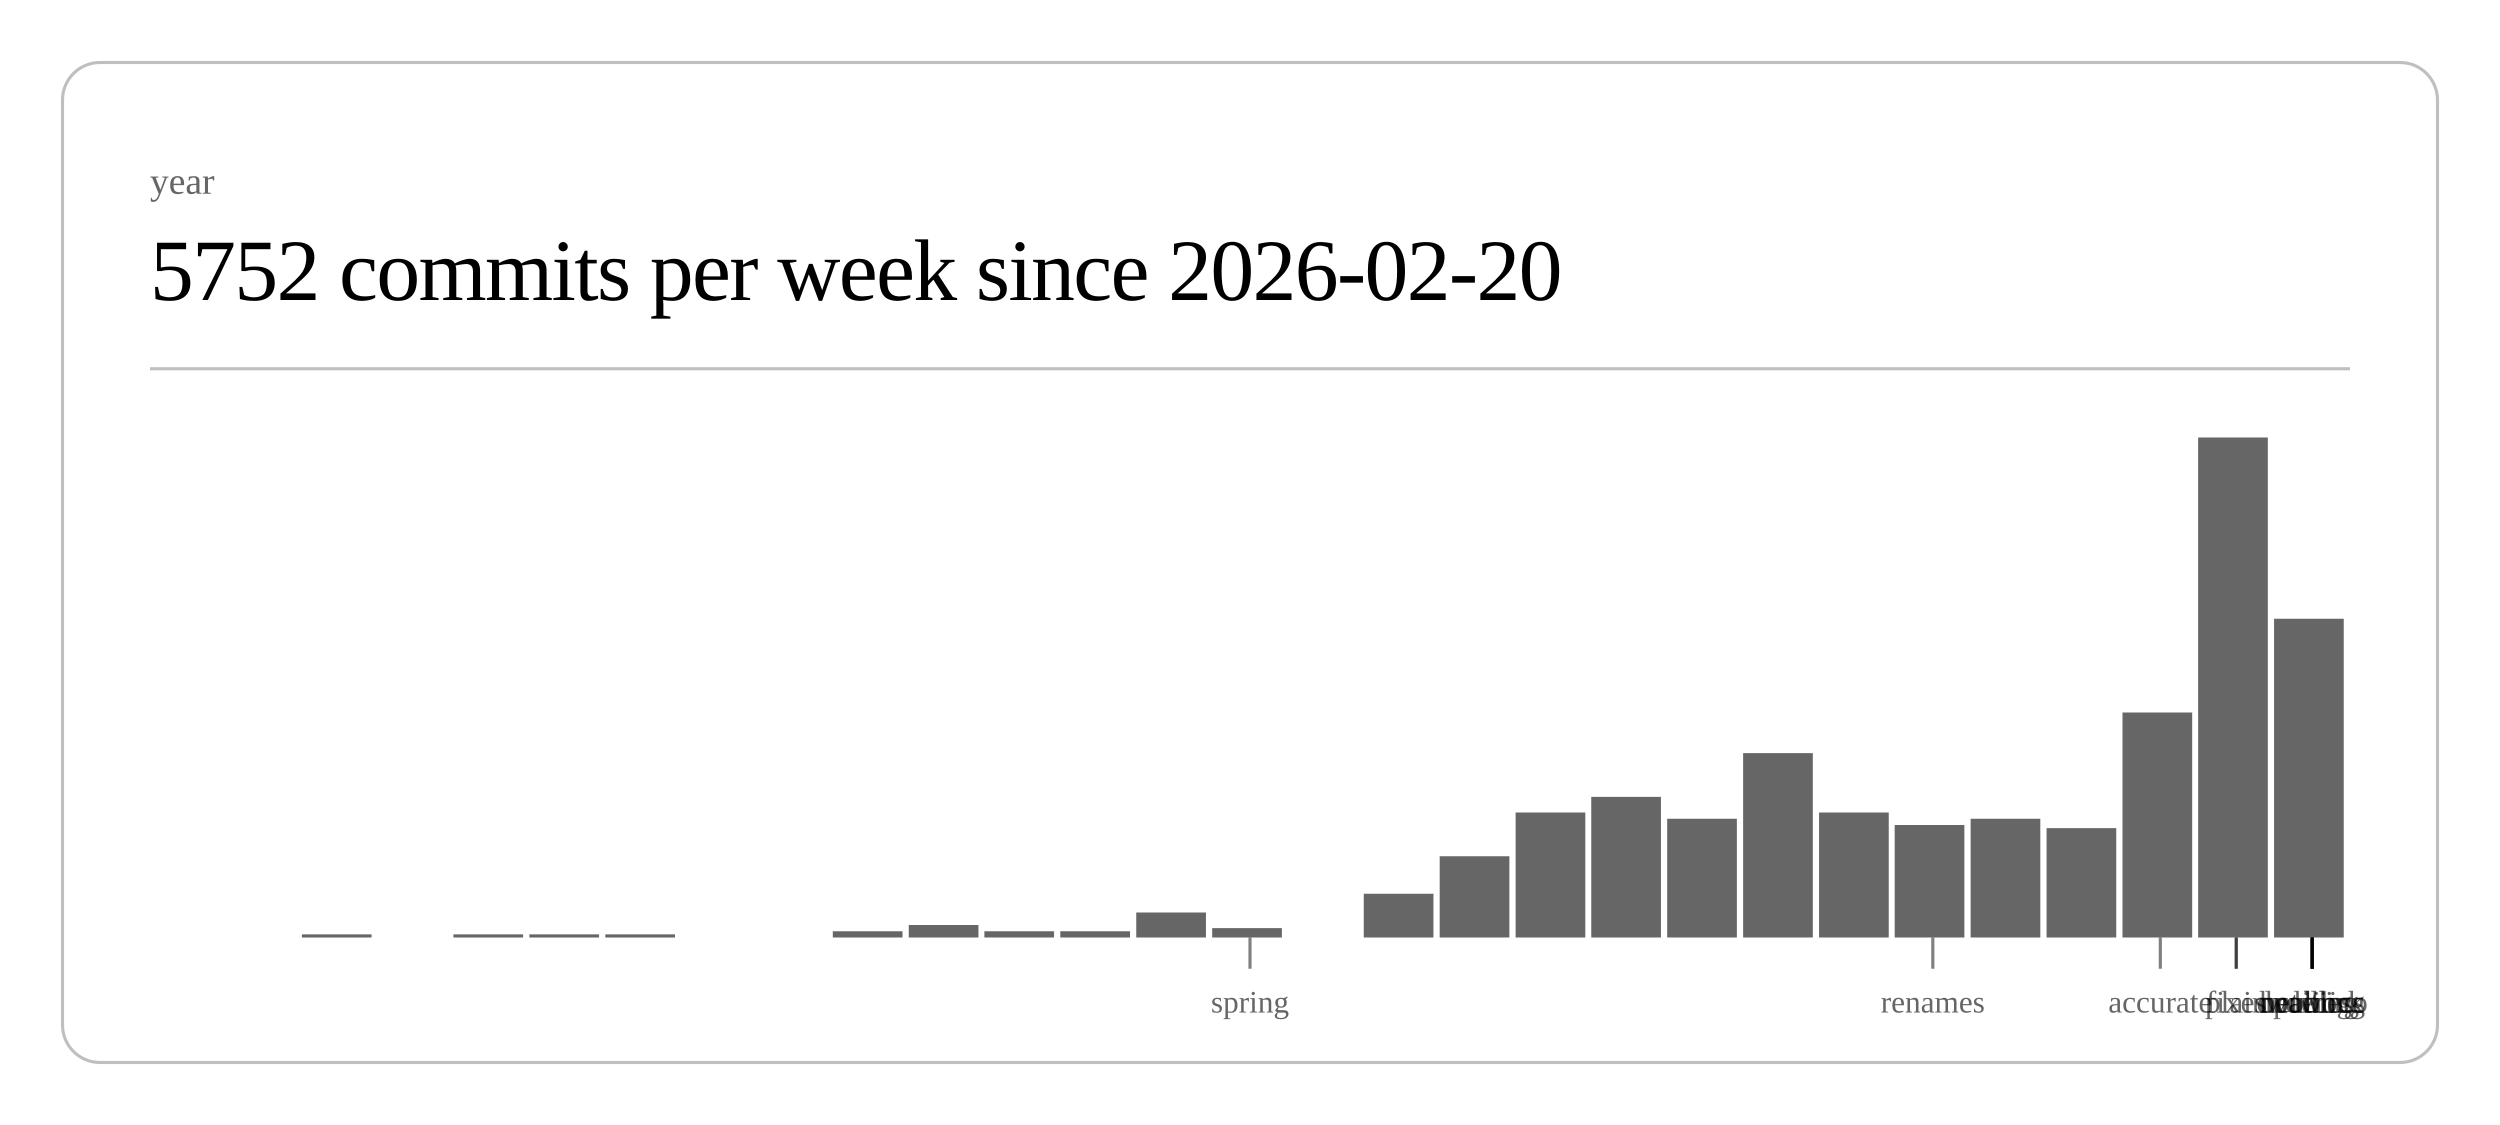
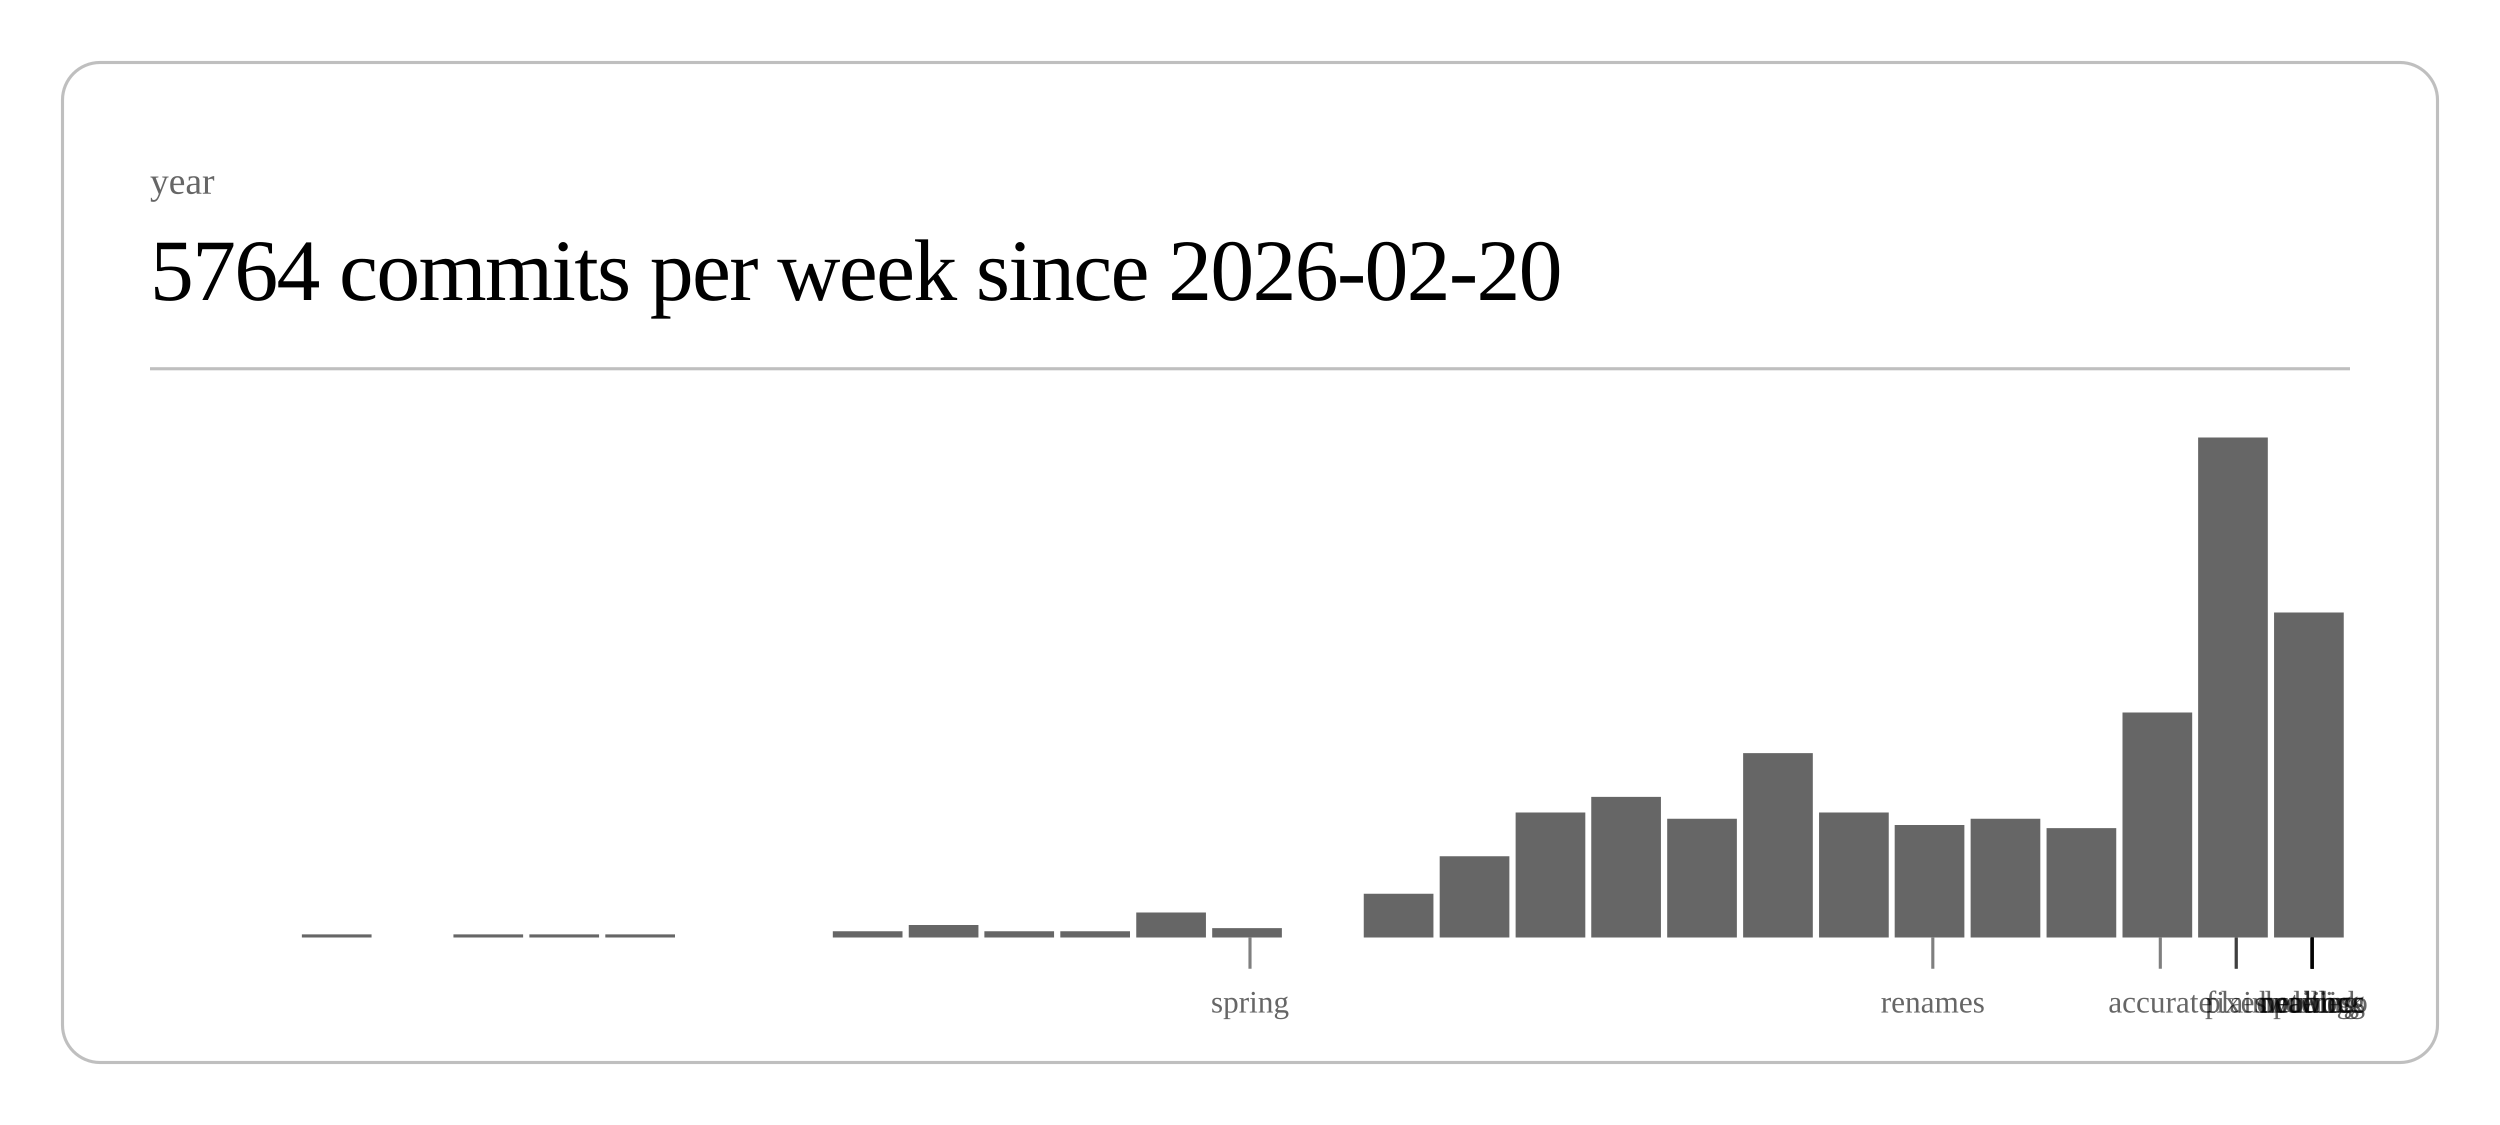
<svg xmlns="http://www.w3.org/2000/svg" class="post-header-svg" viewBox="0 0 800 360" width="800" height="360">
  <rect x="20" y="20" width="760" height="320" rx="12" ry="12" fill="none" stroke="currentColor" stroke-width="1" opacity="0.25" />
  <text fill="currentColor" x="48" y="62" font-size="12" opacity="0.6">year</text>
-   <text fill="currentColor" x="48" y="96" font-size="28" font-weight="300" letter-spacing="-0.5">5752 commits per week since 2026-02-20</text>
+   <text fill="currentColor" x="48" y="96" font-size="28" font-weight="300" letter-spacing="-0.5">5764 commits per week since 2026-02-20</text>
  <line stroke="currentColor" x1="48" y1="118" x2="752" y2="118" stroke-width="1" opacity="0.25" />
  <rect x="96.6" y="299" width="22.3" height="1" fill="currentColor" opacity="0.6" />
  <rect x="145.1" y="299" width="22.3" height="1" fill="currentColor" opacity="0.6" />
  <rect x="169.4" y="299" width="22.3" height="1" fill="currentColor" opacity="0.6" />
  <rect x="193.7" y="299" width="22.3" height="1" fill="currentColor" opacity="0.6" />
  <rect x="266.5" y="298" width="22.3" height="2" fill="currentColor" opacity="0.6" />
  <rect x="290.8" y="296" width="22.3" height="4" fill="currentColor" opacity="0.6" />
  <rect x="315.0" y="298" width="22.3" height="2" fill="currentColor" opacity="0.6" />
  <rect x="339.3" y="298" width="22.3" height="2" fill="currentColor" opacity="0.6" />
  <rect x="363.6" y="292" width="22.3" height="8" fill="currentColor" opacity="0.6" />
  <rect x="387.9" y="297" width="22.3" height="3" fill="currentColor" opacity="0.6" />
  <rect x="436.4" y="286" width="22.3" height="14" fill="currentColor" opacity="0.6" />
  <rect x="460.7" y="274" width="22.3" height="26" fill="currentColor" opacity="0.6" />
  <rect x="485.0" y="260" width="22.3" height="40" fill="currentColor" opacity="0.6" />
  <rect x="509.2" y="255" width="22.3" height="45" fill="currentColor" opacity="0.6" />
  <rect x="533.5" y="262" width="22.3" height="38" fill="currentColor" opacity="0.6" />
  <rect x="557.8" y="241" width="22.3" height="59" fill="currentColor" opacity="0.6" />
  <rect x="582.1" y="260" width="22.3" height="40" fill="currentColor" opacity="0.6" />
  <rect x="606.3" y="264" width="22.3" height="36" fill="currentColor" opacity="0.6" />
  <rect x="630.6" y="262" width="22.3" height="38" fill="currentColor" opacity="0.6" />
  <rect x="654.9" y="265" width="22.3" height="35" fill="currentColor" opacity="0.6" />
  <rect x="679.2" y="228" width="22.3" height="72" fill="currentColor" opacity="0.6" />
  <rect x="703.4" y="140" width="22.3" height="160" fill="currentColor" opacity="0.6" />
-   <rect x="727.7" y="198" width="22.3" height="102" fill="currentColor" opacity="0.6" />
+   <rect x="727.7" y="196" width="22.3" height="104" fill="currentColor" opacity="0.6" />
  <line stroke="currentColor" x1="400.0" y1="300" x2="400.0" y2="310" stroke-width="1" opacity="0.5" />
  <text fill="currentColor" x="400.0" y="324" font-size="10" opacity="0.6" text-anchor="middle">spring</text>
  <line stroke="currentColor" x1="618.5" y1="300" x2="618.5" y2="310" stroke-width="1" opacity="0.5" />
  <text fill="currentColor" x="618.5" y="324" font-size="10" opacity="0.6" text-anchor="middle">renames</text>
  <line stroke="currentColor" x1="691.3" y1="300" x2="691.3" y2="310" stroke-width="1" opacity="0.5" />
  <text fill="currentColor" x="691.3" y="324" font-size="10" opacity="0.6" text-anchor="middle">accurate</text>
  <line stroke="currentColor" x1="715.6" y1="300" x2="715.6" y2="310" stroke-width="1" opacity="0.5" />
  <text fill="currentColor" x="715.6" y="324" font-size="10" opacity="0.6" text-anchor="middle">fixes</text>
  <line stroke="currentColor" x1="715.6" y1="300" x2="715.6" y2="310" stroke-width="1" opacity="0.5" />
  <text fill="currentColor" x="715.6" y="324" font-size="10" opacity="0.6" text-anchor="middle">plain</text>
  <line stroke="currentColor" x1="739.9" y1="300" x2="739.9" y2="310" stroke-width="1" opacity="0.5" />
  <text fill="currentColor" x="739.9" y="324" font-size="10" opacity="0.6" text-anchor="middle">duolingo</text>
  <line stroke="currentColor" x1="739.9" y1="300" x2="739.9" y2="310" stroke-width="1" opacity="0.5" />
  <text fill="currentColor" x="739.9" y="324" font-size="10" opacity="0.6" text-anchor="middle">ordering</text>
  <line stroke="currentColor" x1="739.9" y1="300" x2="739.9" y2="310" stroke-width="1" opacity="0.5" />
  <text fill="currentColor" x="739.9" y="324" font-size="10" opacity="0.6" text-anchor="middle">waiting</text>
  <line stroke="currentColor" x1="739.9" y1="300" x2="739.9" y2="310" stroke-width="1" opacity="0.5" />
  <text fill="currentColor" x="739.9" y="324" font-size="10" opacity="0.6" text-anchor="middle">public</text>
  <line stroke="currentColor" x1="739.9" y1="300" x2="739.9" y2="310" stroke-width="1" opacity="0.5" />
  <text fill="currentColor" x="739.9" y="324" font-size="10" opacity="0.6" text-anchor="middle">network</text>
  <line stroke="currentColor" x1="739.9" y1="300" x2="739.9" y2="310" stroke-width="1" opacity="0.5" />
  <text fill="currentColor" x="739.9" y="324" font-size="10" opacity="0.6" text-anchor="middle">headless</text>
</svg>
